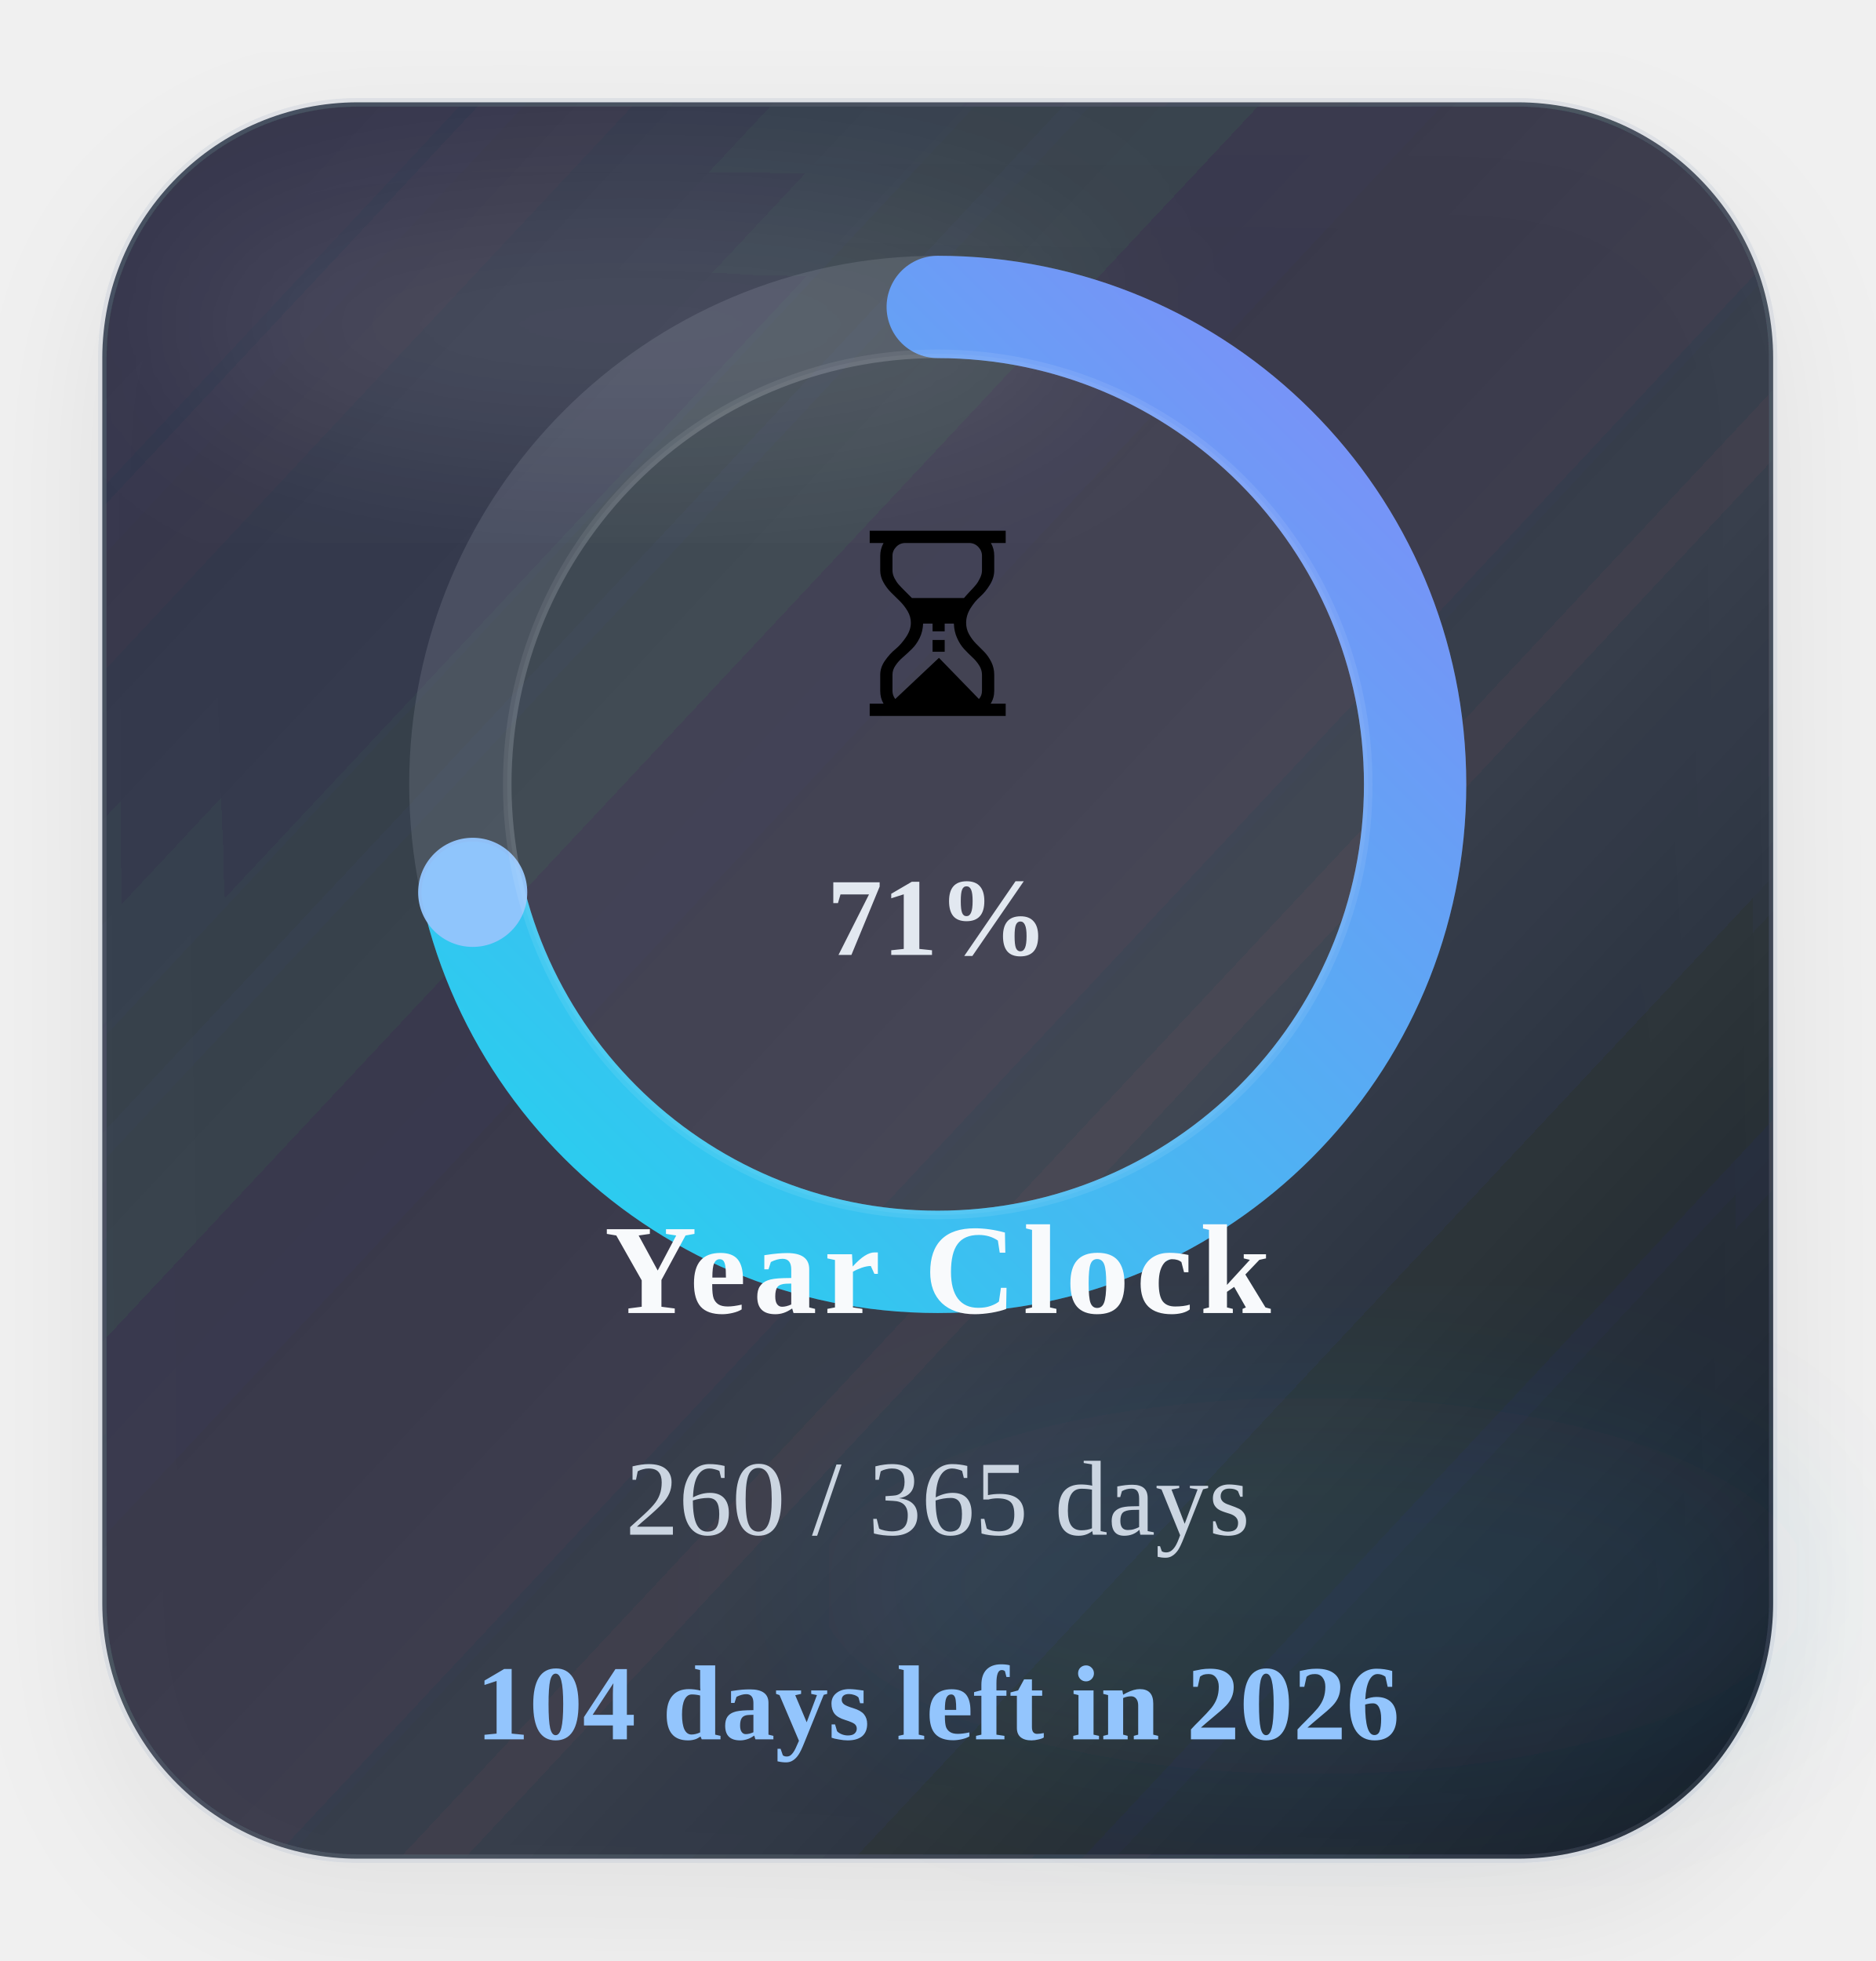
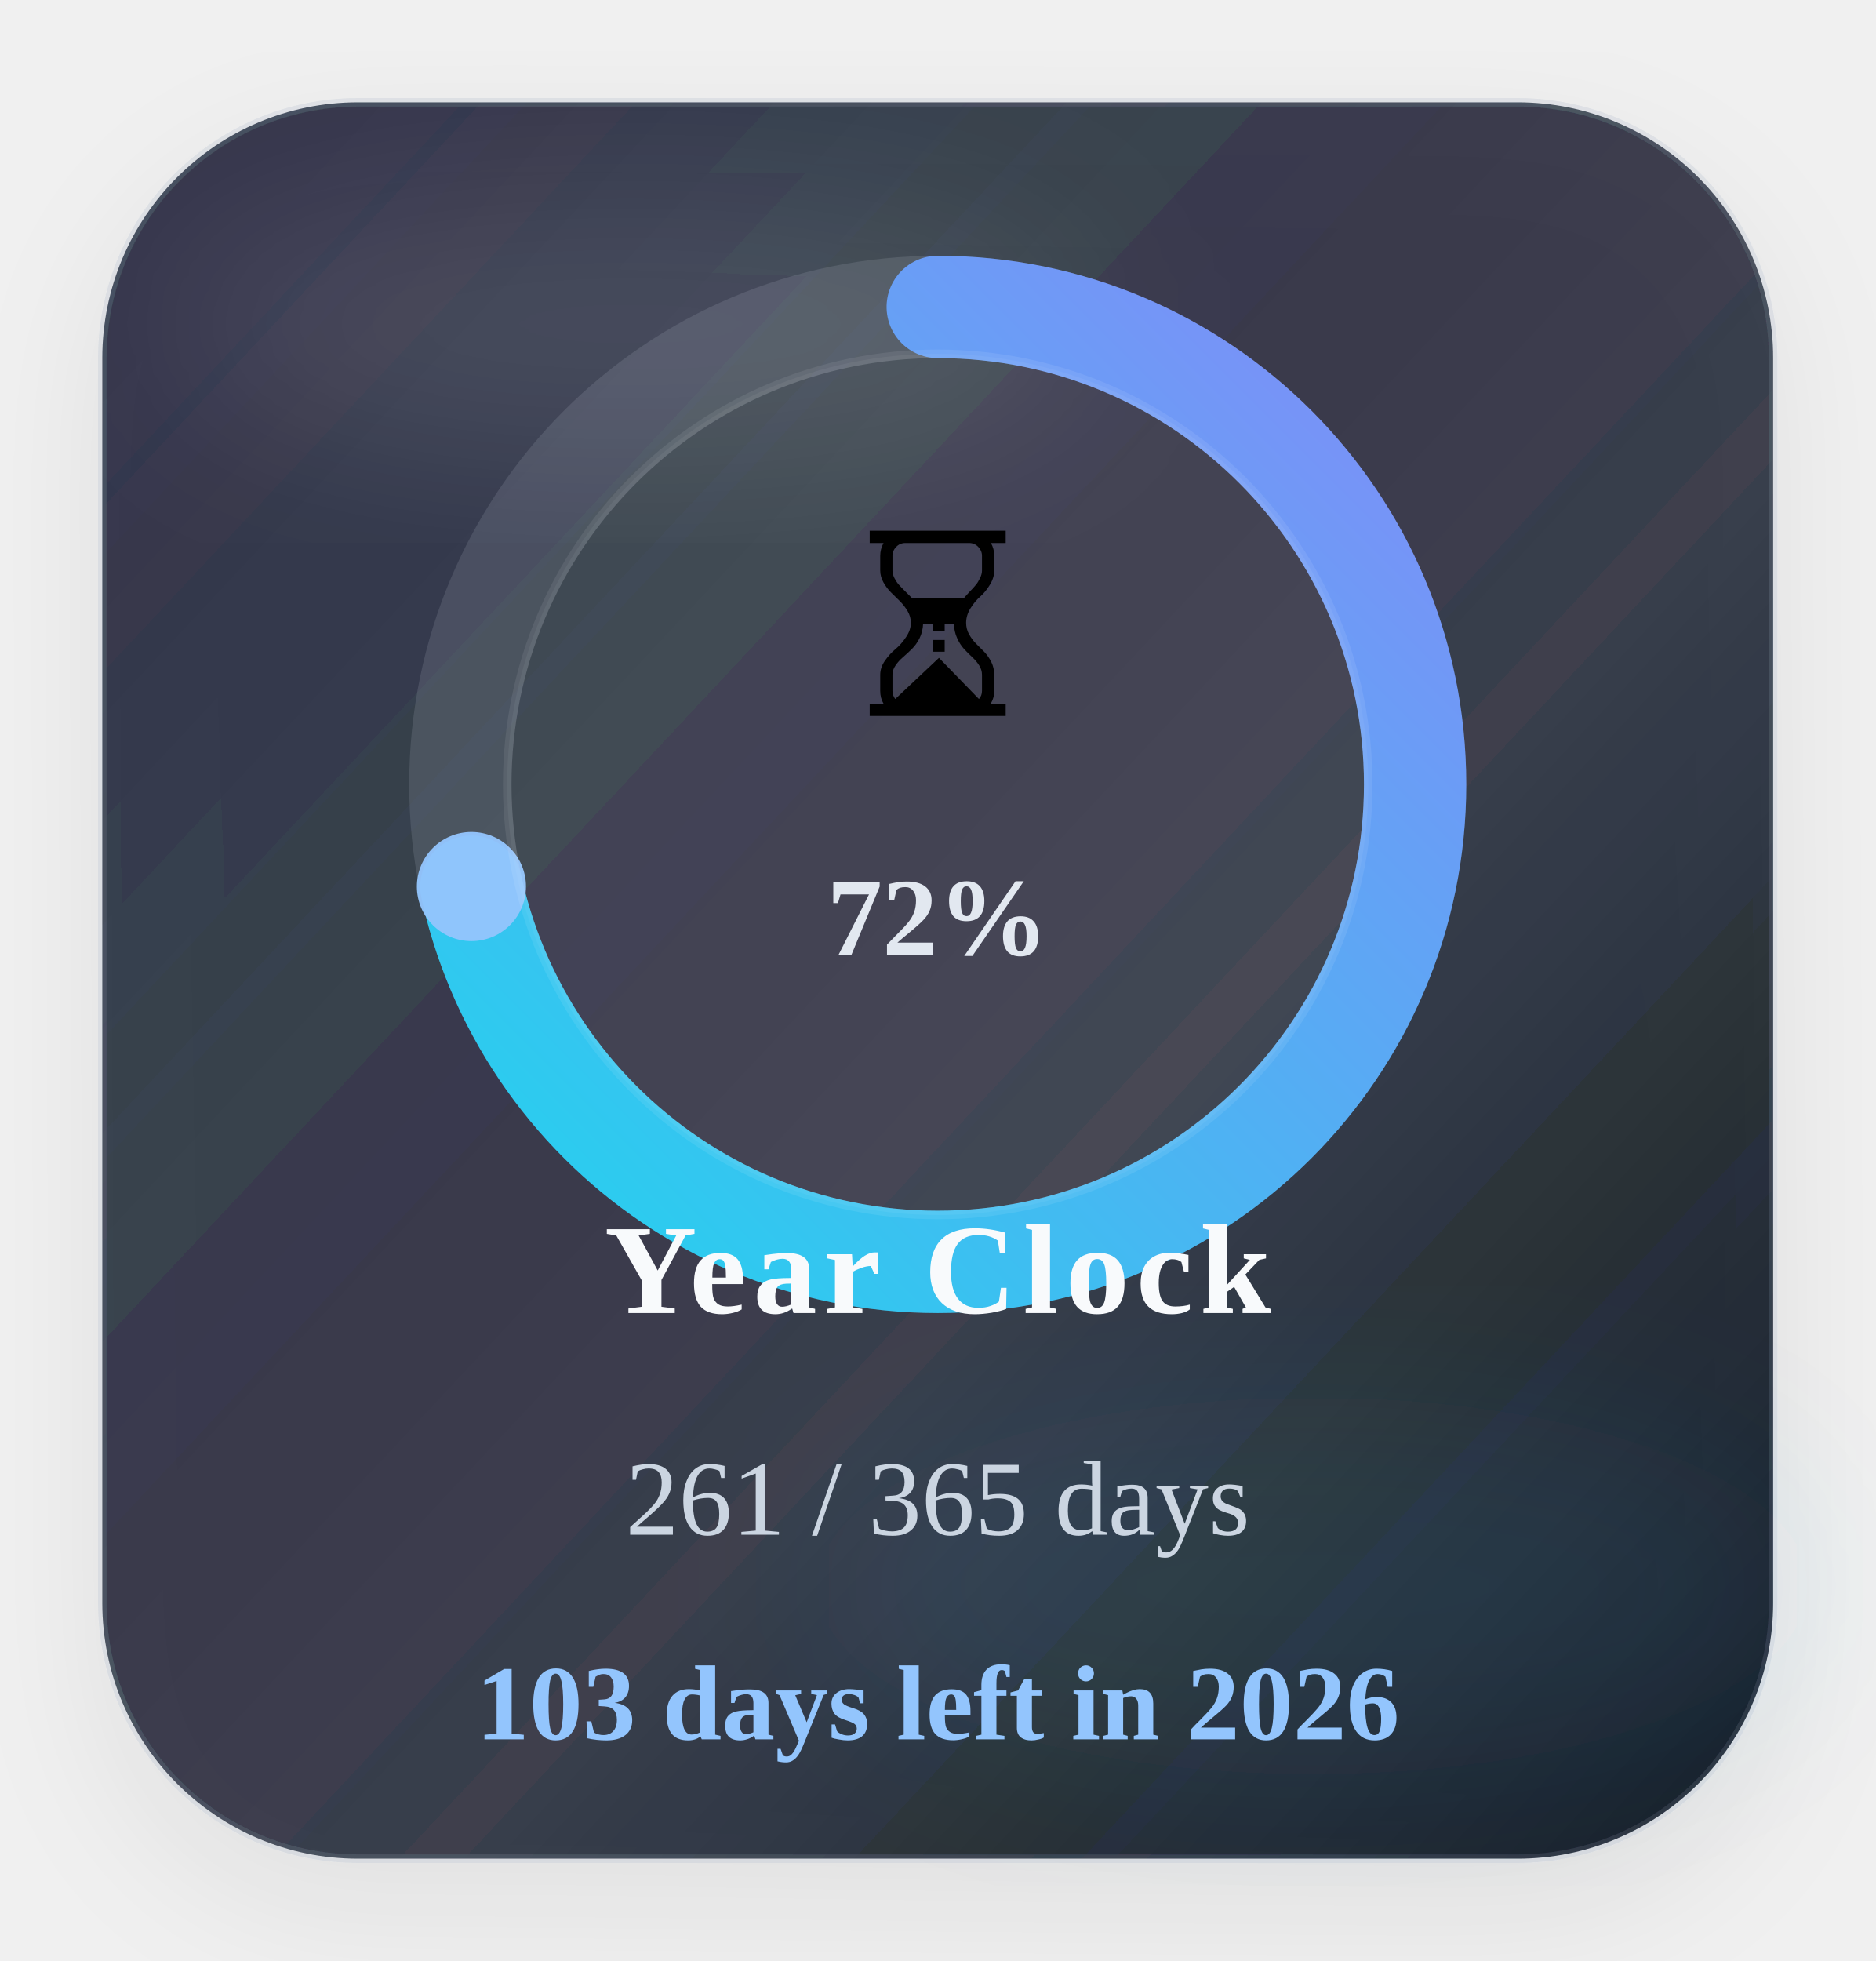
<svg xmlns="http://www.w3.org/2000/svg" width="220" height="230" viewBox="0 0 220 230" role="img" aria-label="Time progress for 2026">
  <defs>
    <linearGradient id="timeGradient" x1="0%" y1="0%" x2="100%" y2="100%">
      <stop offset="0%" stop-color="#22d3ee" />
      <stop offset="100%" stop-color="#818cf8" />
    </linearGradient>
    <linearGradient id="timeCard" x1="0%" y1="0%" x2="100%" y2="100%">
      <stop offset="0%" stop-color="#1c2537" stop-opacity="0.88" />
      <stop offset="60%" stop-color="#111827" stop-opacity="0.8" />
      <stop offset="100%" stop-color="#0b1220" stop-opacity="0.96" />
    </linearGradient>
    <filter id="timeShadow" x="-25%" y="-25%" width="150%" height="150%">
      <feDropShadow dx="0" dy="6" stdDeviation="8" flood-color="#020617" flood-opacity="0.08" />
    </filter>
    <filter id="timeBlur" x="-30%" y="-30%" width="160%" height="160%">
      <feGaussianBlur stdDeviation="10" />
    </filter>
  </defs>
  <rect x="12" y="12" width="196" height="206" rx="30" fill="url(#timeCard)" stroke="#94a3b8" stroke-opacity="0.18" filter="url(#timeShadow)" />
  <ellipse cx="74" cy="38" rx="54" ry="16" fill="#ffffff" fill-opacity="0.09" filter="url(#timeBlur)" />
  <ellipse cx="154" cy="186" rx="58" ry="22" fill="#38bdf8" fill-opacity="0.08" filter="url(#timeBlur)" />
  <circle class="ring-track" cx="110" cy="92" r="56" fill="none" stroke="#cbd5e1" stroke-opacity="0.14" stroke-width="12" />
-   <circle class="progress-ring" cx="110" cy="92" r="56" fill="none" stroke="url(#timeGradient)" stroke-width="12" stroke-linecap="round" stroke-dasharray="351.86" stroke-dashoffset="100.74" data-target-offset="100.74" data-ring-length="351.86" transform="rotate(-90 110 92)" />
-   <circle class="progress-endcap" cx="55.45" cy="104.66" r="6.4" fill="#93c5fd" fill-opacity="0.96" data-center-x="110" data-center-y="92" data-radius="56" data-target-angle="166.9322" />
+   <circle class="progress-ring" cx="110" cy="92" r="56" fill="none" stroke="url(#timeGradient)" stroke-width="12" stroke-linecap="round" stroke-dasharray="351.86" stroke-dashoffset="100.03" data-target-offset="100.03" data-ring-length="351.86" transform="rotate(-90 110 92)" />
+   <circle class="progress-endcap" cx="55.30" cy="103.98" r="6.4" fill="#93c5fd" fill-opacity="0.96" data-center-x="110" data-center-y="92" data-radius="56" data-target-angle="167.6513" />
  <circle class="ring-core" cx="110" cy="92" r="50.5" fill="#ffffff" fill-opacity="0.05" stroke="#ffffff" stroke-opacity="0.08" />
  <text class="progress-emoji" x="110" y="84" text-anchor="middle" font-size="30">⏳</text>
-   <text class="progress-percent" x="110" y="112" text-anchor="middle" font-size="13" font-weight="700" fill="#e2e8f0">71%</text>
+   <text class="progress-percent" x="110" y="112" text-anchor="middle" font-size="13" font-weight="700" fill="#e2e8f0">72%</text>
  <text class="progress-label" x="110" y="154" text-anchor="middle" font-size="15" font-weight="700" letter-spacing="0.8" fill="#f8fafc">Year Clock</text>
-   <text class="progress-value" x="110" y="180" text-anchor="middle" font-size="12.5" fill="#cbd5e1">260 / 365 days</text>
-   <text class="progress-status" data-status-state="remaining" x="110" y="204" text-anchor="middle" font-size="12.5" font-weight="700" fill="#93c5fd">104 days left in 2026</text>
+   <text class="progress-value" x="110" y="180" text-anchor="middle" font-size="12.5" fill="#cbd5e1">261 / 365 days</text>
+   <text class="progress-status" data-status-state="remaining" x="110" y="204" text-anchor="middle" font-size="12.5" font-weight="700" fill="#93c5fd">103 days left in 2026</text>
</svg>
